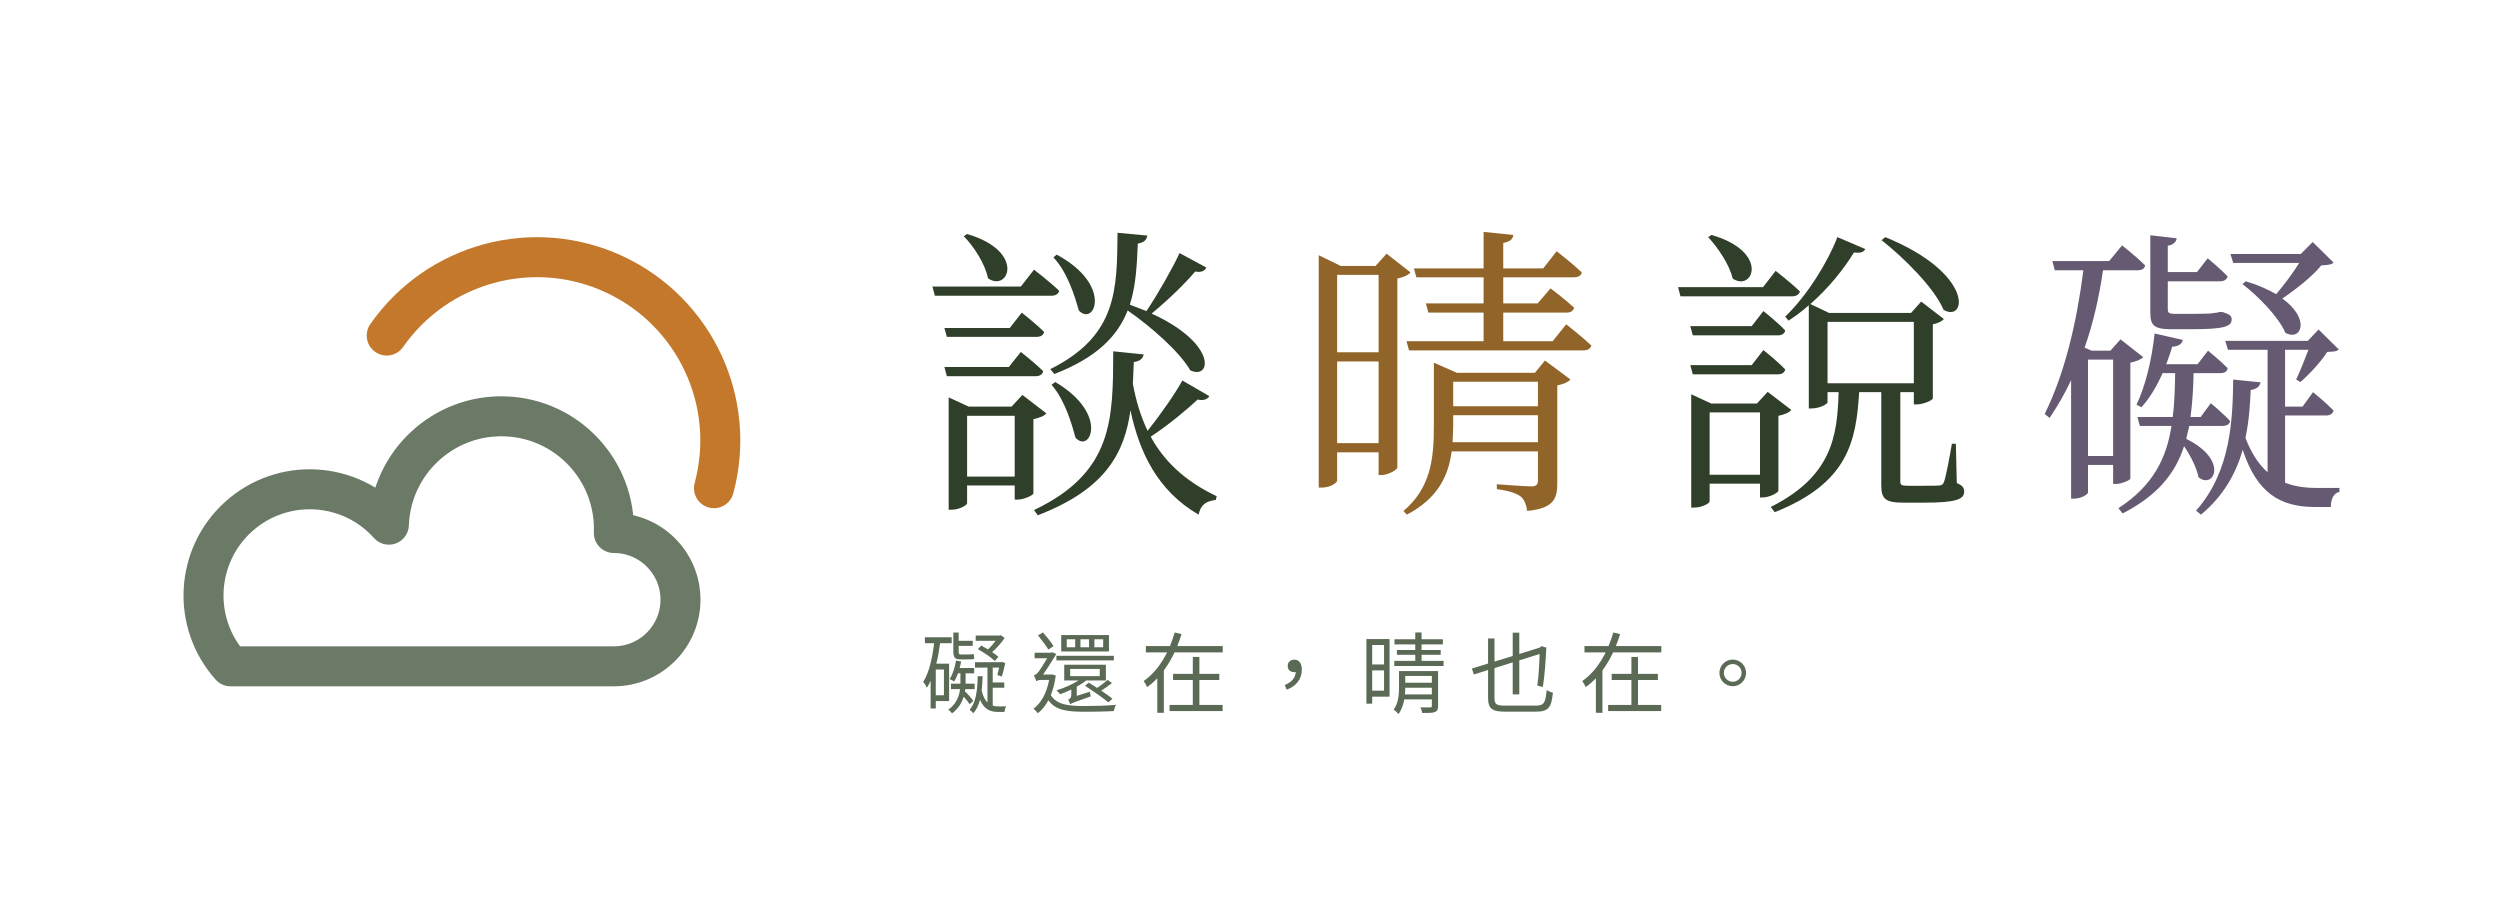
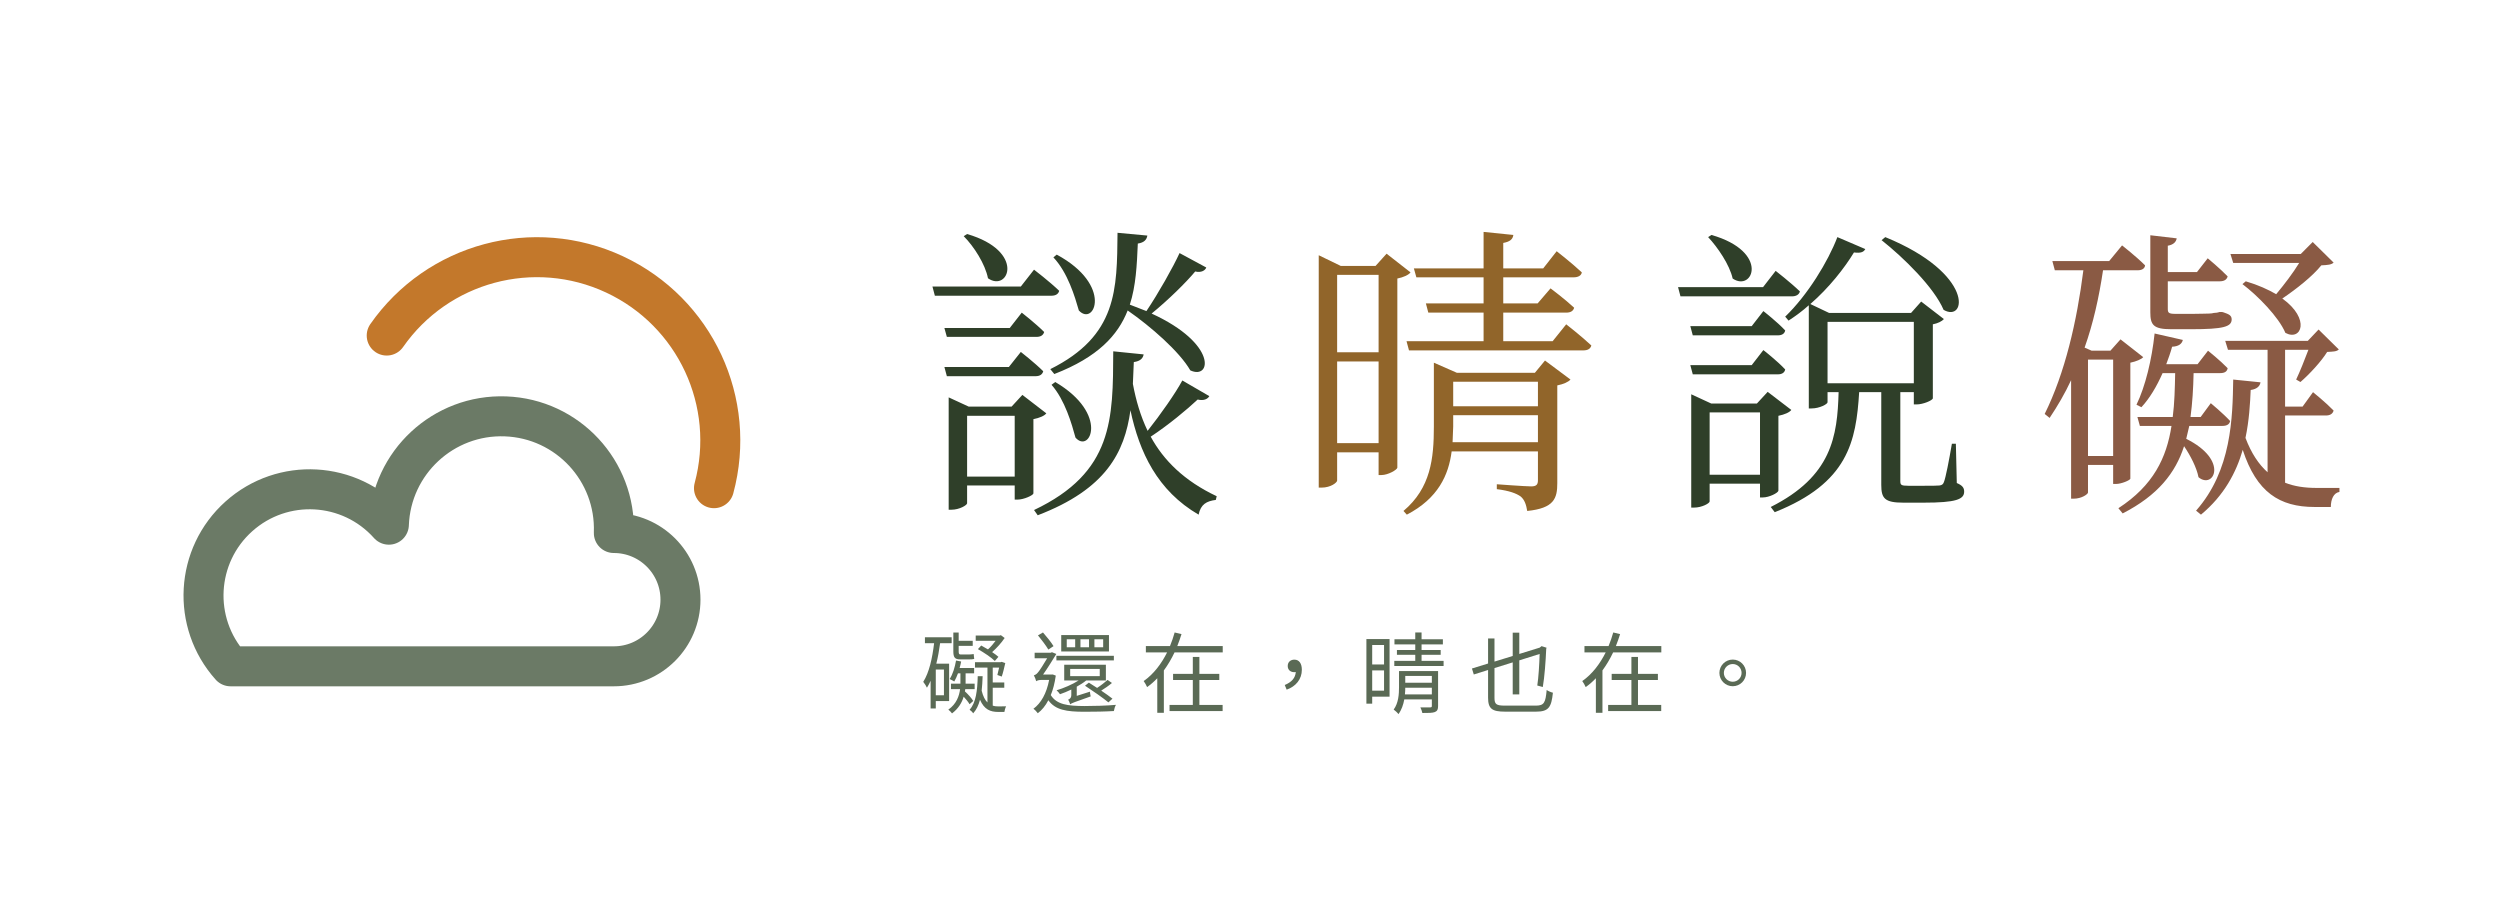
<svg xmlns="http://www.w3.org/2000/svg" width="1140" height="420" viewBox="0 0 1140 420">
  <g data-layer="sym">
    <g transform="translate(210 210) scale(0.7598346) translate(-18.0 3.5)">
      <g data-layer="a">
        <path d="M -120 120 H 110 A 40 40 0 0 0 110 40 A 67.5 67.5 0 0 0 -25 35 A 55 55 0 0 0 -120 120 Z" fill="none" stroke="#6B7A66" stroke-width="24" stroke-linecap="round" stroke-linejoin="round" />
      </g>
      <g data-layer="q">
        <path d="M -26.3 -78.5 A 110 110 0 0 1 170.1 13.1" fill="none" stroke="#C3782B" stroke-width="24" stroke-linecap="round" stroke-linejoin="round" />
      </g>
    </g>
  </g>
  <g data-layer="txt">
    <text x="420.0" y="223.2" font-family="Noto Serif CJK TC" font-size="140" fill="#2F3F29">談</text>
    <text x="590.0" y="223.2" font-family="Noto Serif CJK TC" font-size="140" fill="#91652A">晴</text>
    <text x="760.0" y="223.2" font-family="Noto Serif CJK TC" font-size="140" fill="#2F3F29">說</text>
-     <text x="930.0" y="223.2" font-family="Noto Serif CJK TC" font-size="140" fill="#655A72">礙</text>
+     <text x="930.0" y="223.2" font-family="Noto Serif CJK TC" font-size="140" fill="#8A5A44">礙</text>
  </g>
  <g data-layer="sub">
    <text x="420.0" y="322" font-family="Noto Sans CJK TC" font-size="40" fill="#5A6A55">礙</text>
    <text x="470.0" y="322" font-family="Noto Sans CJK TC" font-size="40" fill="#5A6A55">還</text>
    <text x="520.0" y="322" font-family="Noto Sans CJK TC" font-size="40" fill="#5A6A55">在</text>
    <text x="570.0" y="322" font-family="Noto Sans CJK TC" font-size="40" fill="#5A6A55">，</text>
    <text x="620.0" y="322" font-family="Noto Sans CJK TC" font-size="40" fill="#5A6A55">晴</text>
    <text x="670.0" y="322" font-family="Noto Sans CJK TC" font-size="40" fill="#5A6A55">也</text>
    <text x="720.0" y="322" font-family="Noto Sans CJK TC" font-size="40" fill="#5A6A55">在</text>
    <text x="770.0" y="322" font-family="Noto Sans CJK TC" font-size="40" fill="#5A6A55">。</text>
  </g>
</svg>
